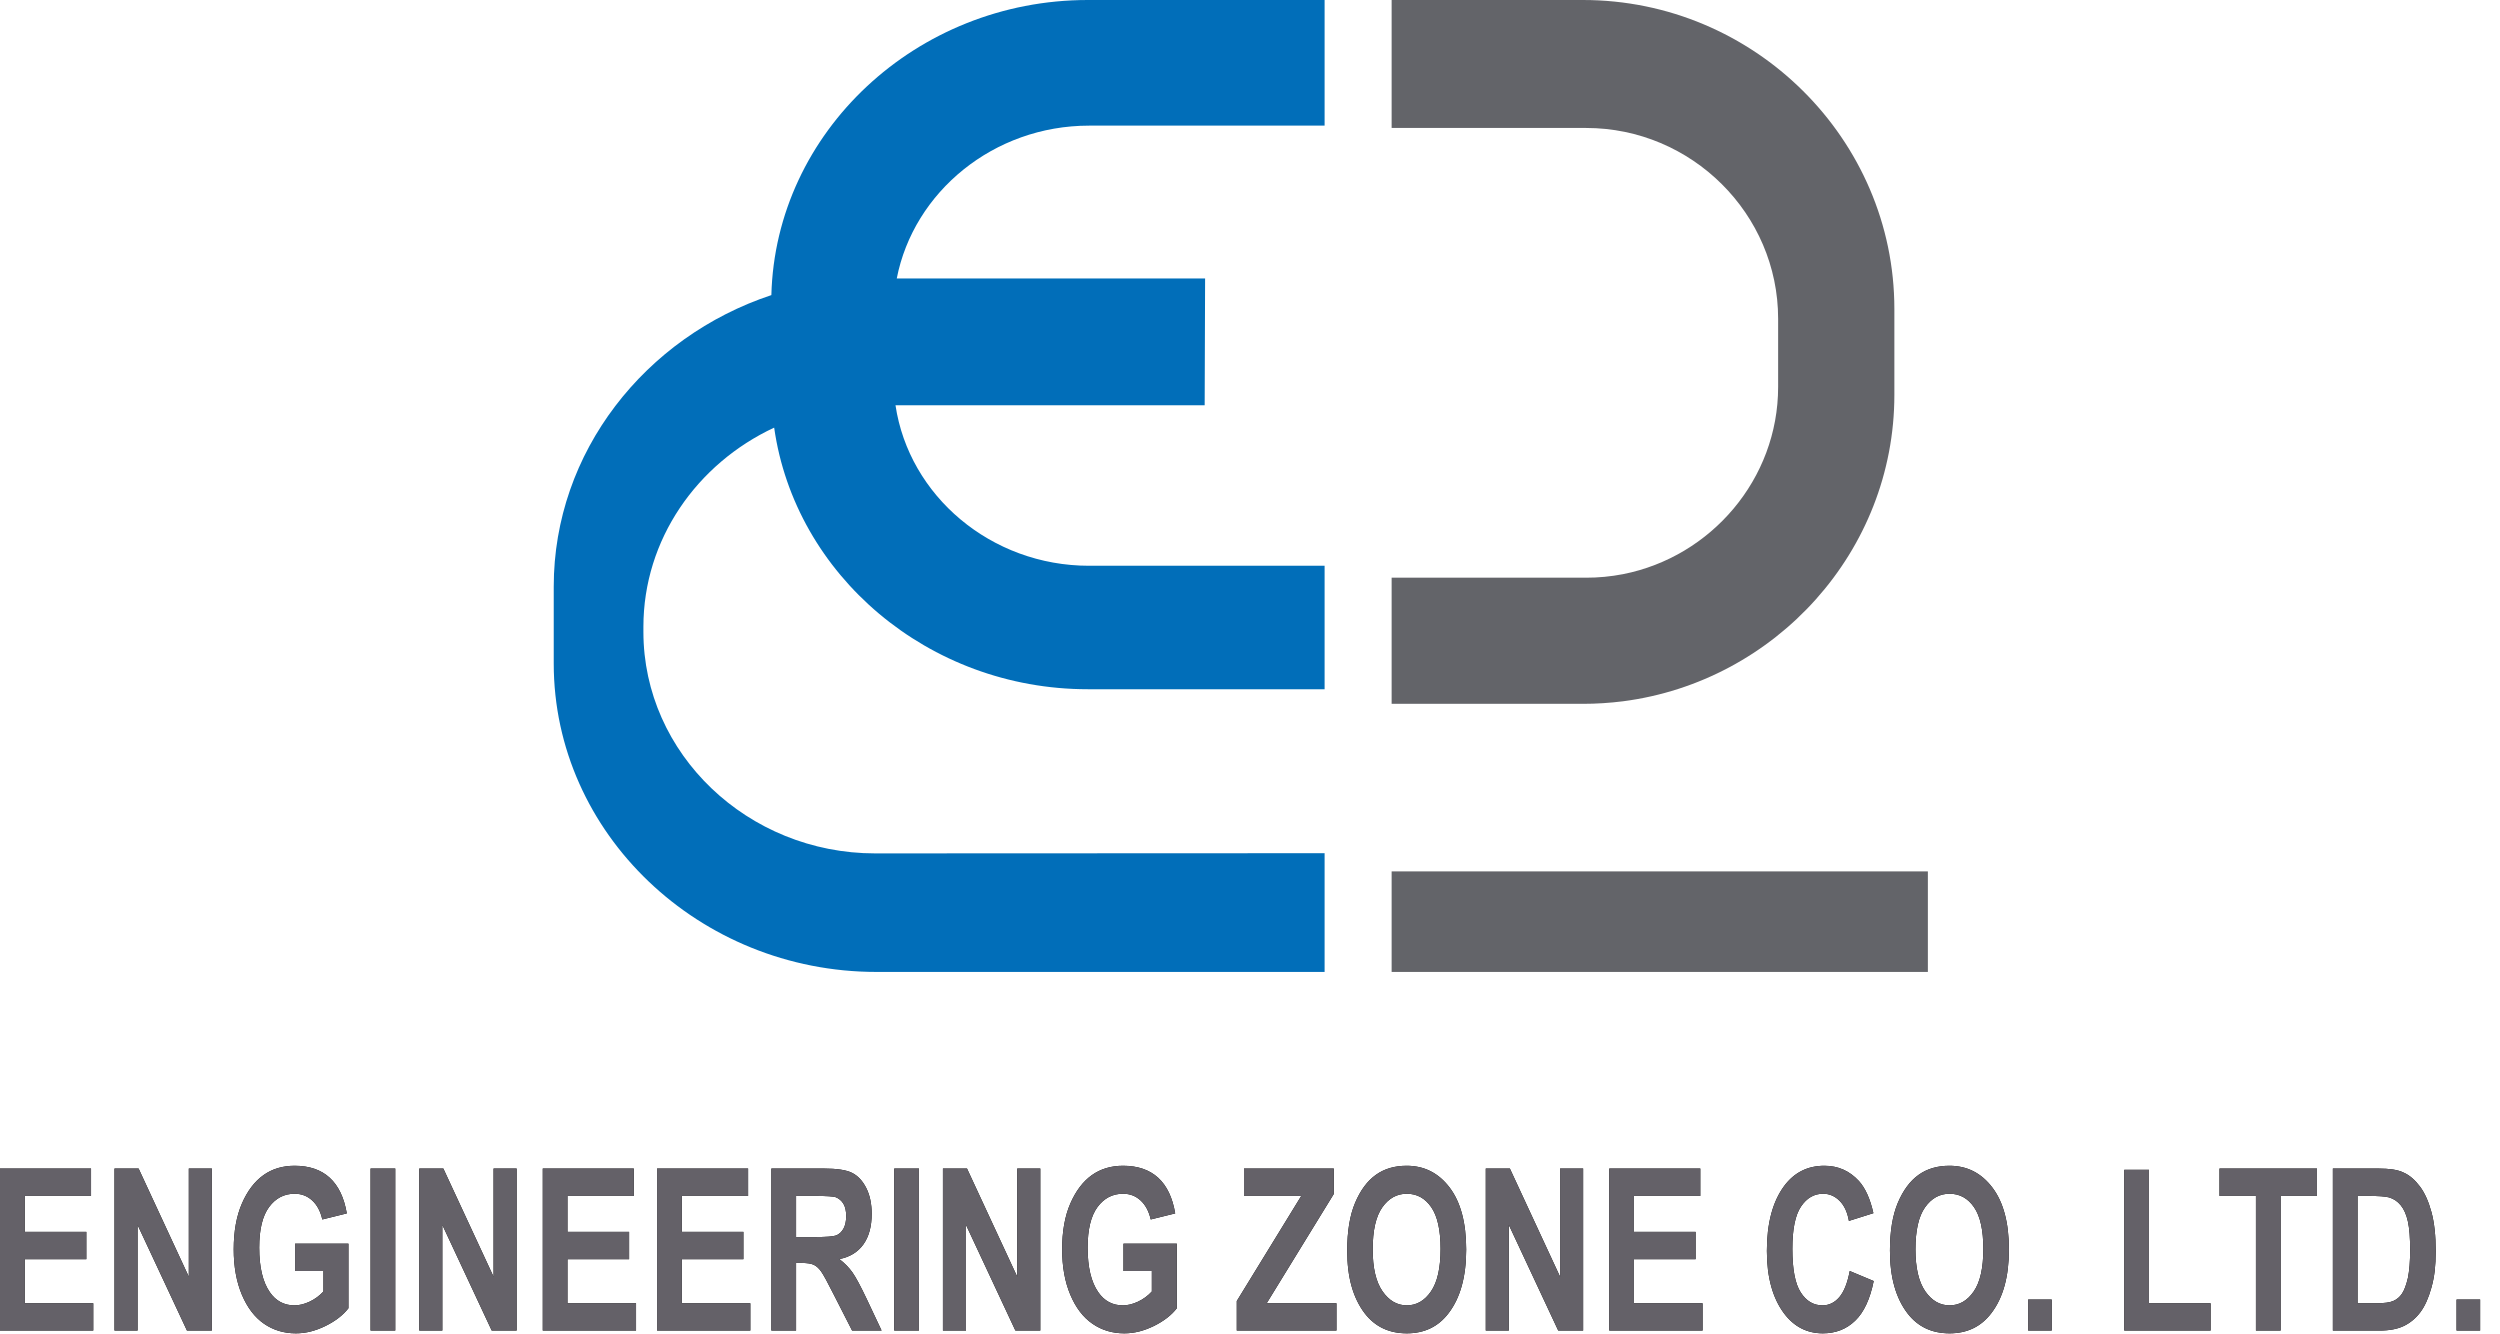
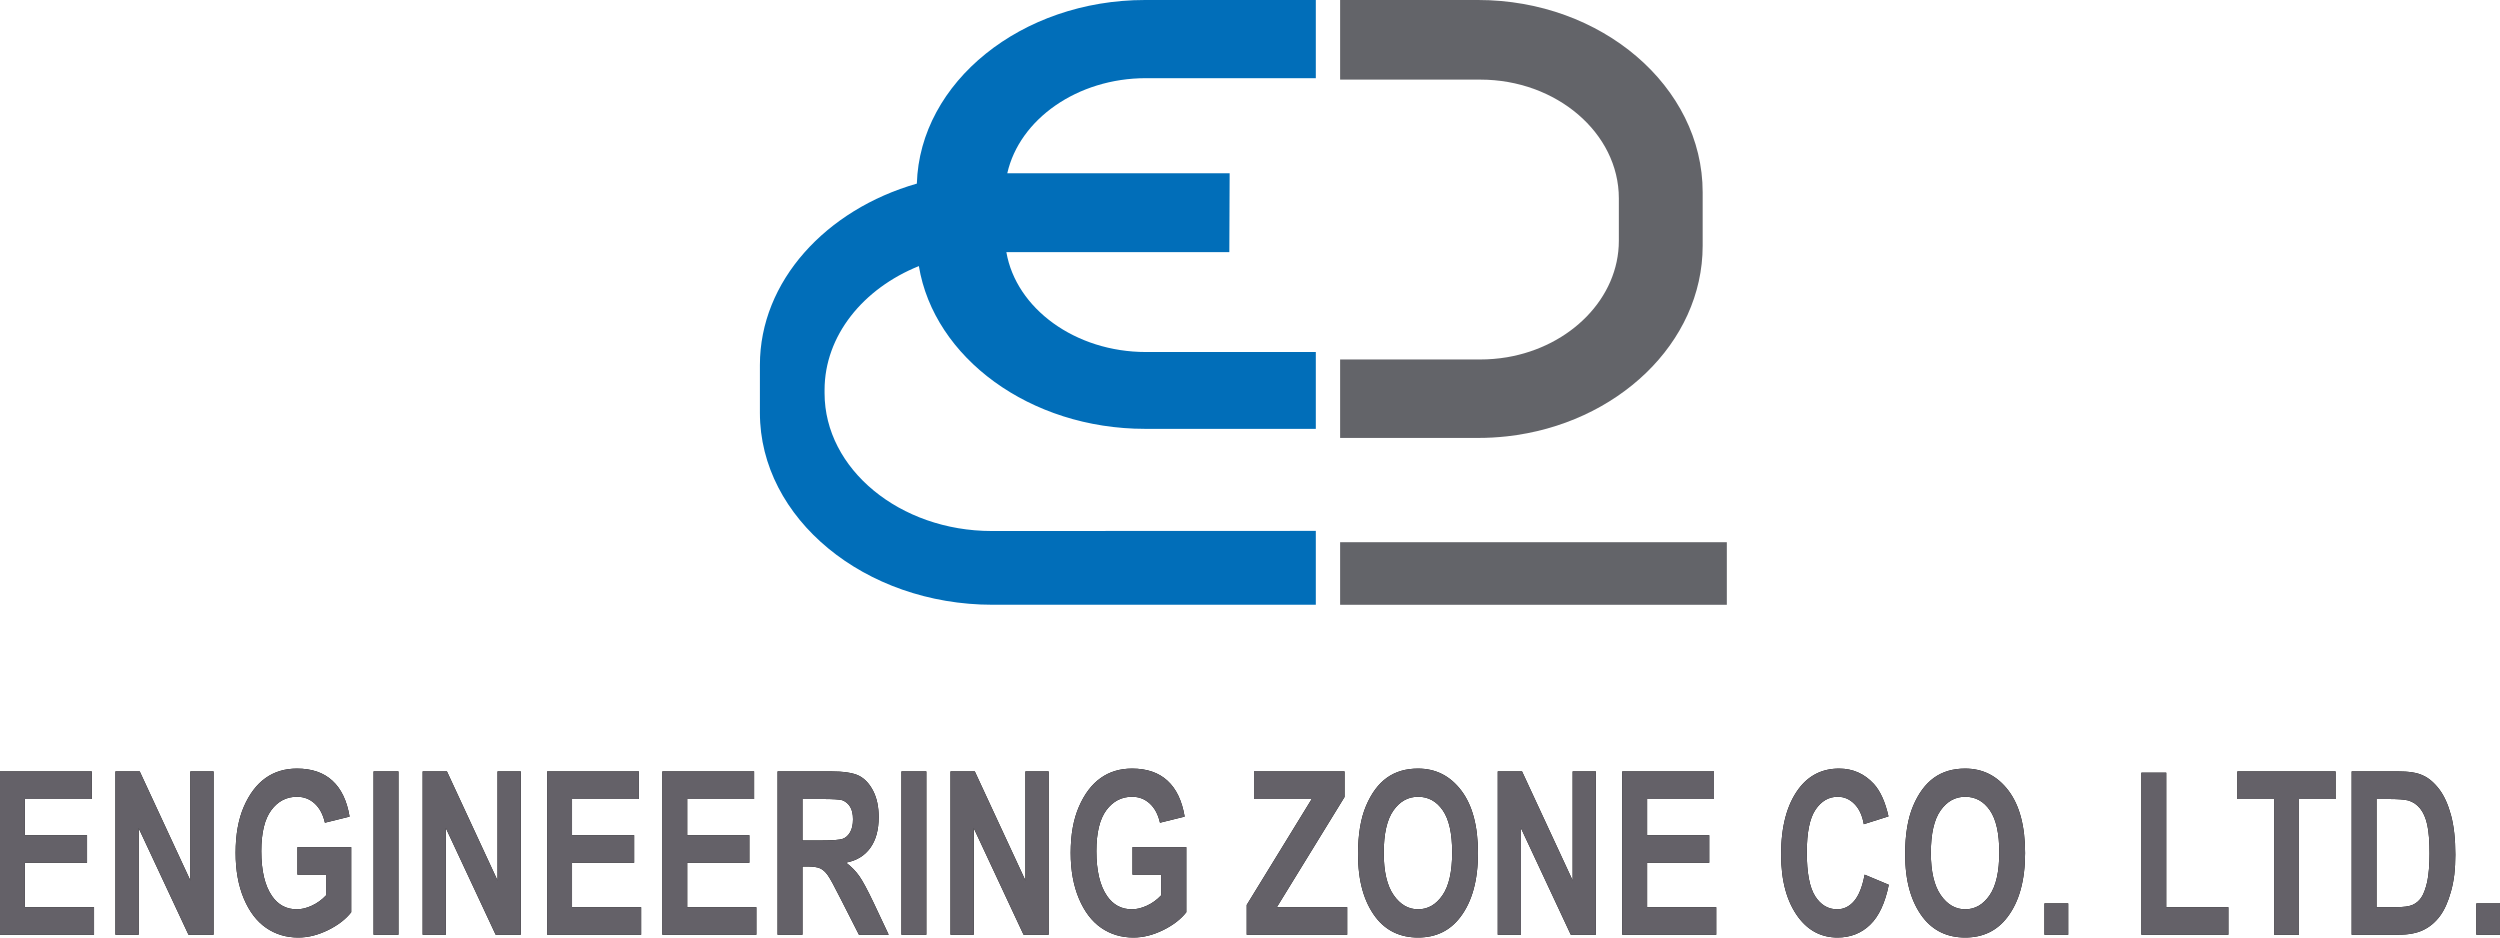
- <svg xmlns="http://www.w3.org/2000/svg" xmlns:xlink="http://www.w3.org/1999/xlink" width="75px" height="40px" viewBox="0 0 75 40" version="1.1">
+ <svg xmlns="http://www.w3.org/2000/svg" xmlns:xlink="http://www.w3.org/1999/xlink" width="104px" height="39px" viewBox="0 0 104 39" version="1.1">
  <defs>
-     <path d="M2.798,39.917 L2.798,39.098 L0.741,39.098 L0.741,37.775 L2.59,37.775 L2.59,36.956 L0.741,36.956 L0.741,35.878 L2.731,35.878 L2.731,35.056 L0,35.056 L0,39.917 L2.798,39.917 Z M4.127,39.917 L4.127,36.747 L5.609,39.917 L6.356,39.917 L6.356,35.056 L5.664,35.056 L5.664,38.302 L4.158,35.056 L3.435,35.056 L3.435,39.917 L4.127,39.917 Z M8.876,40 C9.027,40 9.176,39.981 9.323,39.944 C9.47,39.906 9.618,39.851 9.767,39.778 C10.065,39.63 10.294,39.453 10.453,39.247 L10.453,39.247 L10.453,37.311 L8.852,37.311 L8.852,38.13 L9.703,38.13 L9.703,38.746 C9.58,38.877 9.44,38.979 9.283,39.052 C9.126,39.125 8.976,39.161 8.833,39.161 C8.523,39.161 8.277,39.029 8.095,38.766 C7.883,38.461 7.777,38.016 7.777,37.43 C7.777,36.884 7.875,36.478 8.072,36.211 C8.269,35.945 8.525,35.812 8.839,35.812 C9.043,35.812 9.219,35.879 9.366,36.014 C9.513,36.149 9.614,36.339 9.669,36.584 L9.669,36.584 L10.404,36.402 C10.324,35.929 10.153,35.572 9.891,35.332 C9.629,35.093 9.278,34.973 8.839,34.973 C8.478,34.973 8.165,35.067 7.901,35.256 C7.637,35.445 7.422,35.728 7.258,36.105 C7.094,36.482 7.011,36.94 7.011,37.48 C7.011,37.999 7.093,38.453 7.256,38.841 C7.42,39.229 7.641,39.519 7.919,39.711 C8.198,39.904 8.517,40 8.876,40 Z M11.858,39.917 L11.858,35.056 L11.117,35.056 L11.117,39.917 L11.858,39.917 Z M13.27,39.917 L13.27,36.747 L14.752,39.917 L15.499,39.917 L15.499,35.056 L14.807,35.056 L14.807,38.302 L13.3,35.056 L12.578,35.056 L12.578,39.917 L13.27,39.917 Z M19.081,39.917 L19.081,39.098 L17.024,39.098 L17.024,37.775 L18.873,37.775 L18.873,36.956 L17.024,36.956 L17.024,35.878 L19.014,35.878 L19.014,35.056 L16.283,35.056 L16.283,39.917 L19.081,39.917 Z M22.51,39.917 L22.51,39.098 L20.453,39.098 L20.453,37.775 L22.302,37.775 L22.302,36.956 L20.453,36.956 L20.453,35.878 L22.443,35.878 L22.443,35.056 L19.712,35.056 L19.712,39.917 L22.51,39.917 Z M23.882,39.917 L23.882,37.888 L24.035,37.888 C24.204,37.888 24.329,37.906 24.409,37.942 C24.488,37.979 24.563,38.045 24.632,38.141 C24.701,38.237 24.832,38.477 25.024,38.859 L25.024,38.859 L25.563,39.917 L26.448,39.917 L26.001,38.969 C25.819,38.586 25.677,38.321 25.574,38.174 C25.47,38.027 25.339,37.893 25.18,37.772 C25.492,37.712 25.732,37.566 25.9,37.334 C26.067,37.102 26.151,36.795 26.151,36.415 C26.151,36.112 26.096,35.854 25.987,35.639 C25.878,35.425 25.737,35.274 25.564,35.187 C25.392,35.099 25.106,35.056 24.706,35.056 L24.706,35.056 L23.141,35.056 L23.141,39.917 L23.882,39.917 Z M24.433,37.112 L23.882,37.112 L23.882,35.878 L24.464,35.878 C24.633,35.878 24.768,35.881 24.868,35.888 C24.968,35.895 25.034,35.903 25.067,35.914 C25.169,35.954 25.247,36.021 25.303,36.113 C25.358,36.206 25.385,36.329 25.385,36.482 C25.385,36.641 25.357,36.769 25.3,36.868 C25.242,36.966 25.169,37.031 25.081,37.064 C24.992,37.096 24.776,37.112 24.433,37.112 L24.433,37.112 Z M27.568,39.917 L27.568,35.056 L26.827,35.056 L26.827,39.917 L27.568,39.917 Z M28.98,39.917 L28.98,36.747 L30.462,39.917 L31.209,39.917 L31.209,35.056 L30.517,35.056 L30.517,38.302 L29.01,35.056 L28.288,35.056 L28.288,39.917 L28.98,39.917 Z M33.729,40 C33.88,40 34.029,39.981 34.176,39.944 C34.323,39.906 34.471,39.851 34.62,39.778 C34.918,39.63 35.146,39.453 35.305,39.247 L35.305,39.247 L35.305,37.311 L33.704,37.311 L33.704,38.13 L34.555,38.13 L34.555,38.746 C34.433,38.877 34.293,38.979 34.136,39.052 C33.979,39.125 33.829,39.161 33.686,39.161 C33.375,39.161 33.13,39.029 32.948,38.766 C32.736,38.461 32.629,38.016 32.629,37.43 C32.629,36.884 32.728,36.478 32.925,36.211 C33.122,35.945 33.378,35.812 33.692,35.812 C33.896,35.812 34.072,35.879 34.218,36.014 C34.365,36.149 34.466,36.339 34.522,36.584 L34.522,36.584 L35.256,36.402 C35.177,35.929 35.006,35.572 34.744,35.332 C34.481,35.093 34.131,34.973 33.692,34.973 C33.331,34.973 33.018,35.067 32.753,35.256 C32.489,35.445 32.275,35.728 32.11,36.105 C31.946,36.482 31.864,36.94 31.864,37.48 C31.864,37.999 31.946,38.453 32.109,38.841 C32.272,39.229 32.493,39.519 32.772,39.711 C33.05,39.904 33.369,40 33.729,40 Z M40.094,39.917 L40.094,39.098 L38,39.098 L40.014,35.818 L40.014,35.056 L37.32,35.056 L37.32,35.878 L39.038,35.878 L37.103,39.032 L37.103,39.917 L40.094,39.917 Z M42.204,40 C42.734,40 43.153,39.798 43.459,39.393 C43.81,38.933 43.986,38.298 43.986,37.486 C43.986,36.684 43.82,36.064 43.49,35.628 C43.159,35.191 42.729,34.973 42.201,34.973 C41.837,34.973 41.528,35.064 41.273,35.248 C41.018,35.431 40.811,35.711 40.653,36.085 C40.495,36.46 40.416,36.937 40.416,37.516 C40.416,37.919 40.459,38.276 40.547,38.587 C40.635,38.899 40.767,39.17 40.942,39.4 C41.25,39.8 41.671,40 42.204,40 Z M42.204,39.161 C41.914,39.161 41.671,39.02 41.475,38.738 C41.279,38.456 41.181,38.038 41.181,37.483 C41.181,36.913 41.277,36.491 41.469,36.22 C41.661,35.948 41.906,35.812 42.204,35.812 C42.508,35.812 42.753,35.947 42.938,36.216 C43.124,36.486 43.217,36.903 43.217,37.466 C43.217,38.039 43.121,38.465 42.929,38.743 C42.737,39.022 42.495,39.161 42.204,39.161 Z M45.265,39.917 L45.265,36.747 L46.747,39.917 L47.494,39.917 L47.494,35.056 L46.802,35.056 L46.802,38.302 L45.296,35.056 L44.573,35.056 L44.573,39.917 L45.265,39.917 Z M51.077,39.917 L51.077,39.098 L49.019,39.098 L49.019,37.775 L50.868,37.775 L50.868,36.956 L49.019,36.956 L49.019,35.878 L51.009,35.878 L51.009,35.056 L48.278,35.056 L48.278,39.917 L51.077,39.917 Z M54.686,40 C55.068,40 55.39,39.875 55.652,39.624 C55.915,39.373 56.101,38.975 56.211,38.431 L56.211,38.431 L55.492,38.13 C55.424,38.49 55.32,38.752 55.179,38.916 C55.039,39.079 54.87,39.161 54.674,39.161 C54.405,39.161 54.187,39.031 54.021,38.771 C53.854,38.512 53.771,38.077 53.771,37.466 C53.771,36.876 53.857,36.453 54.03,36.196 C54.202,35.94 54.423,35.812 54.693,35.812 C54.88,35.812 55.045,35.882 55.187,36.024 C55.329,36.165 55.422,36.367 55.467,36.627 L55.467,36.627 L56.202,36.395 C56.106,35.966 55.961,35.645 55.767,35.43 C55.486,35.125 55.141,34.973 54.732,34.973 C54.228,34.973 53.825,35.176 53.523,35.583 C53.178,36.052 53.006,36.7 53.006,37.529 C53.006,38.314 53.177,38.938 53.52,39.4 C53.82,39.8 54.209,40 54.686,40 Z M58.486,40 C59.017,40 59.435,39.798 59.741,39.393 C60.093,38.933 60.268,38.298 60.268,37.486 C60.268,36.684 60.103,36.064 59.772,35.628 C59.441,35.191 59.012,34.973 58.483,34.973 C58.12,34.973 57.811,35.064 57.555,35.248 C57.3,35.431 57.094,35.711 56.935,36.085 C56.777,36.46 56.698,36.937 56.698,37.516 C56.698,37.919 56.742,38.276 56.83,38.587 C56.918,38.899 57.049,39.17 57.225,39.4 C57.533,39.8 57.953,40 58.486,40 Z M58.486,39.161 C58.196,39.161 57.953,39.02 57.757,38.738 C57.562,38.456 57.464,38.038 57.464,37.483 C57.464,36.913 57.559,36.491 57.751,36.22 C57.943,35.948 58.188,35.812 58.486,35.812 C58.79,35.812 59.035,35.947 59.221,36.216 C59.407,36.486 59.5,36.903 59.5,37.466 C59.5,38.039 59.404,38.465 59.212,38.743 C59.02,39.022 58.778,39.161 58.486,39.161 Z M61.551,39.917 L61.551,38.985 L60.844,38.985 L60.844,39.917 L61.551,39.917 Z M66.318,39.917 L66.318,39.098 L64.469,39.098 L64.469,35.095 L63.728,35.095 L63.728,39.917 L66.318,39.917 Z M68.419,39.917 L68.419,35.878 L69.509,35.878 L69.509,35.056 L66.585,35.056 L66.585,35.878 L67.678,35.878 L67.678,39.917 L68.419,39.917 Z M71.382,39.917 C71.68,39.917 71.925,39.871 72.117,39.778 C72.309,39.685 72.473,39.548 72.609,39.368 C72.744,39.188 72.855,38.943 72.941,38.634 C72.988,38.468 73.021,38.298 73.042,38.123 C73.062,37.948 73.072,37.753 73.072,37.536 C73.072,37.072 73.03,36.681 72.944,36.364 C72.858,36.047 72.744,35.792 72.601,35.599 C72.45,35.398 72.289,35.259 72.117,35.182 C72.027,35.137 71.919,35.105 71.793,35.085 C71.666,35.066 71.516,35.056 71.343,35.056 L71.343,35.056 L69.986,35.056 L69.986,39.917 L71.382,39.917 Z M71.284,39.098 L70.727,39.098 L70.727,35.878 L71.064,35.878 C71.354,35.878 71.555,35.892 71.667,35.921 C71.808,35.961 71.927,36.04 72.024,36.16 C72.121,36.279 72.192,36.441 72.237,36.646 C72.282,36.85 72.304,37.135 72.304,37.5 C72.304,37.836 72.282,38.115 72.237,38.339 C72.186,38.555 72.126,38.713 72.059,38.811 C71.992,38.91 71.906,38.982 71.802,39.028 C71.698,39.075 71.525,39.098 71.284,39.098 L71.284,39.098 Z M74.404,39.917 L74.404,38.985 L73.697,38.985 L73.697,39.917 L74.404,39.917 Z" id="path-1" />
+     <path d="M3.912,38.884 L3.912,37.739 L1.036,37.739 L1.036,35.89 L3.621,35.89 L3.621,34.745 L1.036,34.745 L1.036,33.238 L3.818,33.238 L3.818,32.089 L0,32.089 L0,38.884 L3.912,38.884 Z M5.769,38.884 L5.769,34.453 L7.841,38.884 L8.885,38.884 L8.885,32.089 L7.918,32.089 L7.918,36.627 L5.812,32.089 L4.802,32.089 L4.802,38.884 L5.769,38.884 Z M12.407,39 C12.618,39 12.827,38.974 13.032,38.921 C13.238,38.869 13.444,38.791 13.653,38.689 C14.069,38.482 14.389,38.235 14.611,37.948 L14.611,37.948 L14.611,35.241 L12.373,35.241 L12.373,36.386 L13.563,36.386 L13.563,37.248 C13.392,37.43 13.196,37.572 12.976,37.674 C12.757,37.776 12.547,37.827 12.347,37.827 C11.914,37.827 11.57,37.643 11.316,37.276 C11.019,36.849 10.871,36.226 10.871,35.408 C10.871,34.644 11.008,34.076 11.284,33.704 C11.559,33.332 11.916,33.145 12.356,33.145 C12.641,33.145 12.887,33.24 13.092,33.428 C13.297,33.617 13.439,33.882 13.516,34.225 L13.516,34.225 L14.543,33.971 C14.432,33.309 14.193,32.811 13.826,32.476 C13.459,32.14 12.969,31.973 12.356,31.973 C11.851,31.973 11.414,32.105 11.044,32.369 C10.675,32.633 10.375,33.029 10.145,33.556 C9.916,34.083 9.801,34.723 9.801,35.477 C9.801,36.203 9.915,36.838 10.143,37.38 C10.371,37.922 10.68,38.328 11.07,38.597 C11.459,38.866 11.905,39 12.407,39 Z M16.576,38.884 L16.576,32.089 L15.54,32.089 L15.54,38.884 L16.576,38.884 Z M18.549,38.884 L18.549,34.453 L20.62,38.884 L21.665,38.884 L21.665,32.089 L20.697,32.089 L20.697,36.627 L18.592,32.089 L17.582,32.089 L17.582,38.884 L18.549,38.884 Z M26.672,38.884 L26.672,37.739 L23.796,37.739 L23.796,35.89 L26.381,35.89 L26.381,34.745 L23.796,34.745 L23.796,33.238 L26.578,33.238 L26.578,32.089 L22.76,32.089 L22.76,38.884 L26.672,38.884 Z M31.465,38.884 L31.465,37.739 L28.589,37.739 L28.589,35.89 L31.174,35.89 L31.174,34.745 L28.589,34.745 L28.589,33.238 L31.371,33.238 L31.371,32.089 L27.554,32.089 L27.554,38.884 L31.465,38.884 Z M33.383,38.884 L33.383,36.047 L33.597,36.047 C33.834,36.047 34.008,36.073 34.119,36.124 C34.23,36.175 34.334,36.267 34.431,36.402 C34.528,36.536 34.711,36.871 34.979,37.405 L34.979,37.405 L35.732,38.884 L36.969,38.884 L36.344,37.558 C36.09,37.024 35.891,36.654 35.747,36.448 C35.603,36.243 35.42,36.055 35.197,35.885 C35.634,35.802 35.969,35.598 36.203,35.273 C36.437,34.949 36.554,34.521 36.554,33.989 C36.554,33.566 36.478,33.204 36.325,32.904 C36.172,32.605 35.976,32.394 35.735,32.272 C35.493,32.15 35.093,32.089 34.534,32.089 L34.534,32.089 L32.347,32.089 L32.347,38.884 L33.383,38.884 Z M34.153,34.963 L33.383,34.963 L33.383,33.238 L34.196,33.238 C34.433,33.238 34.621,33.243 34.761,33.252 C34.901,33.261 34.993,33.274 35.039,33.289 C35.182,33.345 35.292,33.437 35.369,33.567 C35.446,33.697 35.484,33.869 35.484,34.082 C35.484,34.304 35.444,34.484 35.364,34.622 C35.284,34.759 35.182,34.851 35.058,34.895 C34.934,34.94 34.632,34.963 34.153,34.963 L34.153,34.963 Z M38.536,38.884 L38.536,32.089 L37.5,32.089 L37.5,38.884 L38.536,38.884 Z M40.509,38.884 L40.509,34.453 L42.58,38.884 L43.624,38.884 L43.624,32.089 L42.657,32.089 L42.657,36.627 L40.551,32.089 L39.541,32.089 L39.541,38.884 L40.509,38.884 Z M47.147,39 C47.358,39 47.566,38.974 47.772,38.921 C47.977,38.869 48.184,38.791 48.392,38.689 C48.809,38.482 49.128,38.235 49.351,37.948 L49.351,37.948 L49.351,35.241 L47.112,35.241 L47.112,36.386 L48.302,36.386 L48.302,37.248 C48.131,37.43 47.936,37.572 47.716,37.674 C47.496,37.776 47.287,37.827 47.087,37.827 C46.653,37.827 46.309,37.643 46.055,37.276 C45.759,36.849 45.61,36.226 45.61,35.408 C45.61,34.644 45.748,34.076 46.023,33.704 C46.299,33.332 46.656,33.145 47.095,33.145 C47.381,33.145 47.626,33.24 47.831,33.428 C48.037,33.617 48.178,33.882 48.255,34.225 L48.255,34.225 L49.282,33.971 C49.171,33.309 48.932,32.811 48.565,32.476 C48.199,32.14 47.709,31.973 47.095,31.973 C46.59,31.973 46.153,32.105 45.784,32.369 C45.414,32.633 45.114,33.029 44.885,33.556 C44.655,34.083 44.54,34.723 44.54,35.477 C44.54,36.203 44.654,36.838 44.883,37.38 C45.111,37.922 45.42,38.328 45.809,38.597 C46.199,38.866 46.645,39 47.147,39 Z M56.044,38.884 L56.044,37.739 L53.117,37.739 L55.933,33.155 L55.933,32.089 L52.167,32.089 L52.167,33.238 L54.568,33.238 L51.863,37.646 L51.863,38.884 L56.044,38.884 Z M58.993,39 C59.735,39 60.32,38.717 60.748,38.152 C61.239,37.509 61.484,36.62 61.484,35.486 C61.484,34.365 61.253,33.499 60.791,32.888 C60.329,32.278 59.728,31.973 58.989,31.973 C58.481,31.973 58.049,32.101 57.692,32.357 C57.336,32.614 57.047,33.004 56.826,33.528 C56.604,34.052 56.494,34.718 56.494,35.528 C56.494,36.09 56.555,36.59 56.678,37.025 C56.801,37.461 56.985,37.84 57.23,38.161 C57.661,38.72 58.249,39 58.993,39 Z M58.993,37.827 C58.588,37.827 58.249,37.63 57.975,37.236 C57.701,36.842 57.564,36.257 57.564,35.482 C57.564,34.684 57.698,34.096 57.966,33.716 C58.234,33.335 58.577,33.145 58.993,33.145 C59.418,33.145 59.761,33.334 60.02,33.711 C60.28,34.088 60.41,34.671 60.41,35.459 C60.41,36.259 60.276,36.854 60.008,37.243 C59.739,37.633 59.401,37.827 58.993,37.827 Z M63.273,38.884 L63.273,34.453 L65.345,38.884 L66.389,38.884 L66.389,32.089 L65.422,32.089 L65.422,36.627 L63.316,32.089 L62.306,32.089 L62.306,38.884 L63.273,38.884 Z M71.396,38.884 L71.396,37.739 L68.52,37.739 L68.52,35.89 L71.105,35.89 L71.105,34.745 L68.52,34.745 L68.52,33.238 L71.302,33.238 L71.302,32.089 L67.485,32.089 L67.485,38.884 L71.396,38.884 Z M76.442,39 C76.976,39 77.426,38.825 77.792,38.474 C78.159,38.123 78.419,37.568 78.574,36.807 L78.574,36.807 L77.568,36.386 C77.474,36.889 77.328,37.256 77.131,37.484 C76.934,37.713 76.699,37.827 76.425,37.827 C76.048,37.827 75.744,37.646 75.511,37.283 C75.279,36.919 75.163,36.311 75.163,35.459 C75.163,34.633 75.283,34.042 75.524,33.683 C75.765,33.325 76.074,33.145 76.451,33.145 C76.713,33.145 76.944,33.244 77.142,33.442 C77.34,33.64 77.471,33.921 77.534,34.286 L77.534,34.286 L78.561,33.961 C78.427,33.362 78.224,32.912 77.953,32.612 C77.559,32.186 77.077,31.973 76.506,31.973 C75.802,31.973 75.238,32.257 74.816,32.826 C74.334,33.481 74.093,34.388 74.093,35.547 C74.093,36.644 74.332,37.515 74.812,38.161 C75.231,38.72 75.775,39 76.442,39 Z M81.753,39 C82.495,39 83.08,38.717 83.508,38.152 C83.999,37.509 84.244,36.62 84.244,35.486 C84.244,34.365 84.013,33.499 83.551,32.888 C83.089,32.278 82.488,31.973 81.749,31.973 C81.241,31.973 80.809,32.101 80.452,32.357 C80.096,32.614 79.807,33.004 79.586,33.528 C79.365,34.052 79.254,34.718 79.254,35.528 C79.254,36.09 79.315,36.59 79.438,37.025 C79.561,37.461 79.745,37.84 79.99,38.161 C80.421,38.72 81.009,39 81.753,39 Z M81.753,37.827 C81.348,37.827 81.009,37.63 80.735,37.236 C80.461,36.842 80.324,36.257 80.324,35.482 C80.324,34.684 80.458,34.096 80.726,33.716 C80.995,33.335 81.337,33.145 81.753,33.145 C82.179,33.145 82.521,33.334 82.781,33.711 C83.04,34.088 83.17,34.671 83.17,35.459 C83.17,36.259 83.036,36.854 82.768,37.243 C82.5,37.633 82.161,37.827 81.753,37.827 Z M86.038,38.884 L86.038,37.582 L85.049,37.582 L85.049,38.884 L86.038,38.884 Z M92.701,38.884 L92.701,37.739 L90.116,37.739 L90.116,32.144 L89.081,32.144 L89.081,38.884 L92.701,38.884 Z M95.637,38.884 L95.637,33.238 L97.161,33.238 L97.161,32.089 L93.074,32.089 L93.074,33.238 L94.602,33.238 L94.602,38.884 L95.637,38.884 Z M99.78,38.884 C100.197,38.884 100.539,38.819 100.807,38.689 C101.076,38.56 101.305,38.369 101.494,38.117 C101.684,37.865 101.839,37.523 101.959,37.09 C102.024,36.858 102.071,36.62 102.1,36.376 C102.128,36.132 102.143,35.859 102.143,35.556 C102.143,34.907 102.083,34.361 101.963,33.917 C101.843,33.474 101.683,33.118 101.484,32.849 C101.272,32.568 101.047,32.373 100.807,32.265 C100.682,32.203 100.531,32.158 100.354,32.13 C100.177,32.102 99.967,32.089 99.725,32.089 L99.725,32.089 L97.829,32.089 L97.829,38.884 L99.78,38.884 Z M99.643,37.739 L98.864,37.739 L98.864,33.238 L99.335,33.238 C99.74,33.238 100.021,33.258 100.178,33.298 C100.375,33.354 100.541,33.465 100.677,33.632 C100.812,33.799 100.911,34.025 100.974,34.311 C101.037,34.597 101.068,34.995 101.068,35.505 C101.068,35.975 101.037,36.366 100.974,36.678 C100.903,36.98 100.82,37.201 100.726,37.338 C100.632,37.476 100.512,37.577 100.367,37.642 C100.221,37.707 99.98,37.739 99.643,37.739 L99.643,37.739 Z M104.004,38.884 L104.004,37.582 L103.016,37.582 L103.016,38.884 L104.004,38.884 Z" id="path-1" />
  </defs>
  <g id="Page-2" stroke="none" stroke-width="1" fill="none" fill-rule="evenodd">
-     <g id="1.0_Home" transform="translate(-241, -104)" fill-rule="nonzero">
-       <g id="E-ZONE-01" transform="translate(241, 104)">
-         <g id="Group-30" transform="translate(16.61202, 0)">
-           <rect id="Rectangle" fill="#636469" x="25.137" y="26.142" width="16.087" height="3.016" />
-           <path d="M40.219,9.269 L40.219,11.847 C40.219,16.539 36.652,20.448 32.075,21.039 C31.677,21.089 31.276,21.115 30.876,21.115 L25.137,21.115 L25.137,17.331 L30.964,17.331 C31.338,17.332 31.711,17.296 32.078,17.225 C34.723,16.705 36.732,14.368 36.732,11.609 L36.732,9.562 C36.732,6.415 34.136,3.839 30.971,3.839 L25.137,3.839 L25.137,0 L30.876,0 C36.013,0 40.219,4.172 40.219,9.269 Z" id="Path" fill="#636469" />
-           <path d="M23.126,25.596 L23.126,29.158 L9.682,29.158 C4.357,29.158 0,24.996 0,19.907 L0,17.595 C0,13.561 2.745,10.109 6.529,8.853 C6.653,3.965 10.877,0 16.022,0 L23.126,0 L23.126,3.769 L16.061,3.769 C13.199,3.769 10.798,5.755 10.291,8.353 L19.541,8.353 L19.528,12.158 L10.253,12.158 C10.657,14.87 13.115,16.973 16.061,16.973 L23.126,16.973 L23.126,20.677 L16.022,20.677 C11.233,20.677 7.239,17.245 6.613,12.829 C4.296,13.91 2.69,16.184 2.69,18.805 L2.69,18.956 C2.69,22.612 5.821,25.602 9.643,25.602 L23.126,25.596 Z" id="Path" fill="#016EB9" />
+     <g id="1.0_Home" transform="translate(-223, -104)" fill-rule="nonzero">
+       <g id="E-ZONE-01" transform="translate(223, 104)">
+         <g id="Group-30" transform="translate(31.61202, 0)">
+           <rect id="Rectangle" fill="#636469" x="24.137" y="22.556" width="16.087" height="2.603" />
+           <path d="M39.219,7.998 L39.219,10.222 C39.219,14.27 35.652,17.643 31.075,18.152 C30.677,18.196 30.276,18.218 29.876,18.218 L24.137,18.218 L24.137,14.954 L29.964,14.954 C30.338,14.954 30.711,14.923 31.078,14.862 C33.723,14.413 35.732,12.397 35.732,10.017 L35.732,8.251 C35.732,5.535 33.136,3.312 29.971,3.312 L24.137,3.312 L24.137,0 L29.876,0 C35.013,0 39.219,3.6 39.219,7.998 Z" id="Path" fill="#636469" />
+           <path d="M23.126,22.085 L23.126,25.158 L9.682,25.158 C4.357,25.158 0,21.567 0,17.176 L0,15.182 C0,11.701 2.745,8.722 6.529,7.638 C6.653,3.421 10.877,0 16.022,0 L23.126,0 L23.126,3.252 L16.061,3.252 C13.199,3.252 10.798,4.965 10.291,7.207 L19.541,7.207 L19.528,10.49 L10.253,10.49 C10.657,12.83 13.115,14.644 16.061,14.644 L23.126,14.644 L23.126,17.84 L16.022,17.84 C11.233,17.84 7.239,14.879 6.613,11.069 C4.296,12.002 2.69,13.964 2.69,16.225 L2.69,16.356 C2.69,19.51 5.821,22.09 9.643,22.09 L23.126,22.085 Z" id="Path" fill="#016EB9" />
        </g>
        <g id="ENGINEERINGZONECO.LTD.">
          <use fill="#000000" xlink:href="#path-1" />
          <use fill="#646168" xlink:href="#path-1" />
        </g>
      </g>
    </g>
  </g>
</svg>
